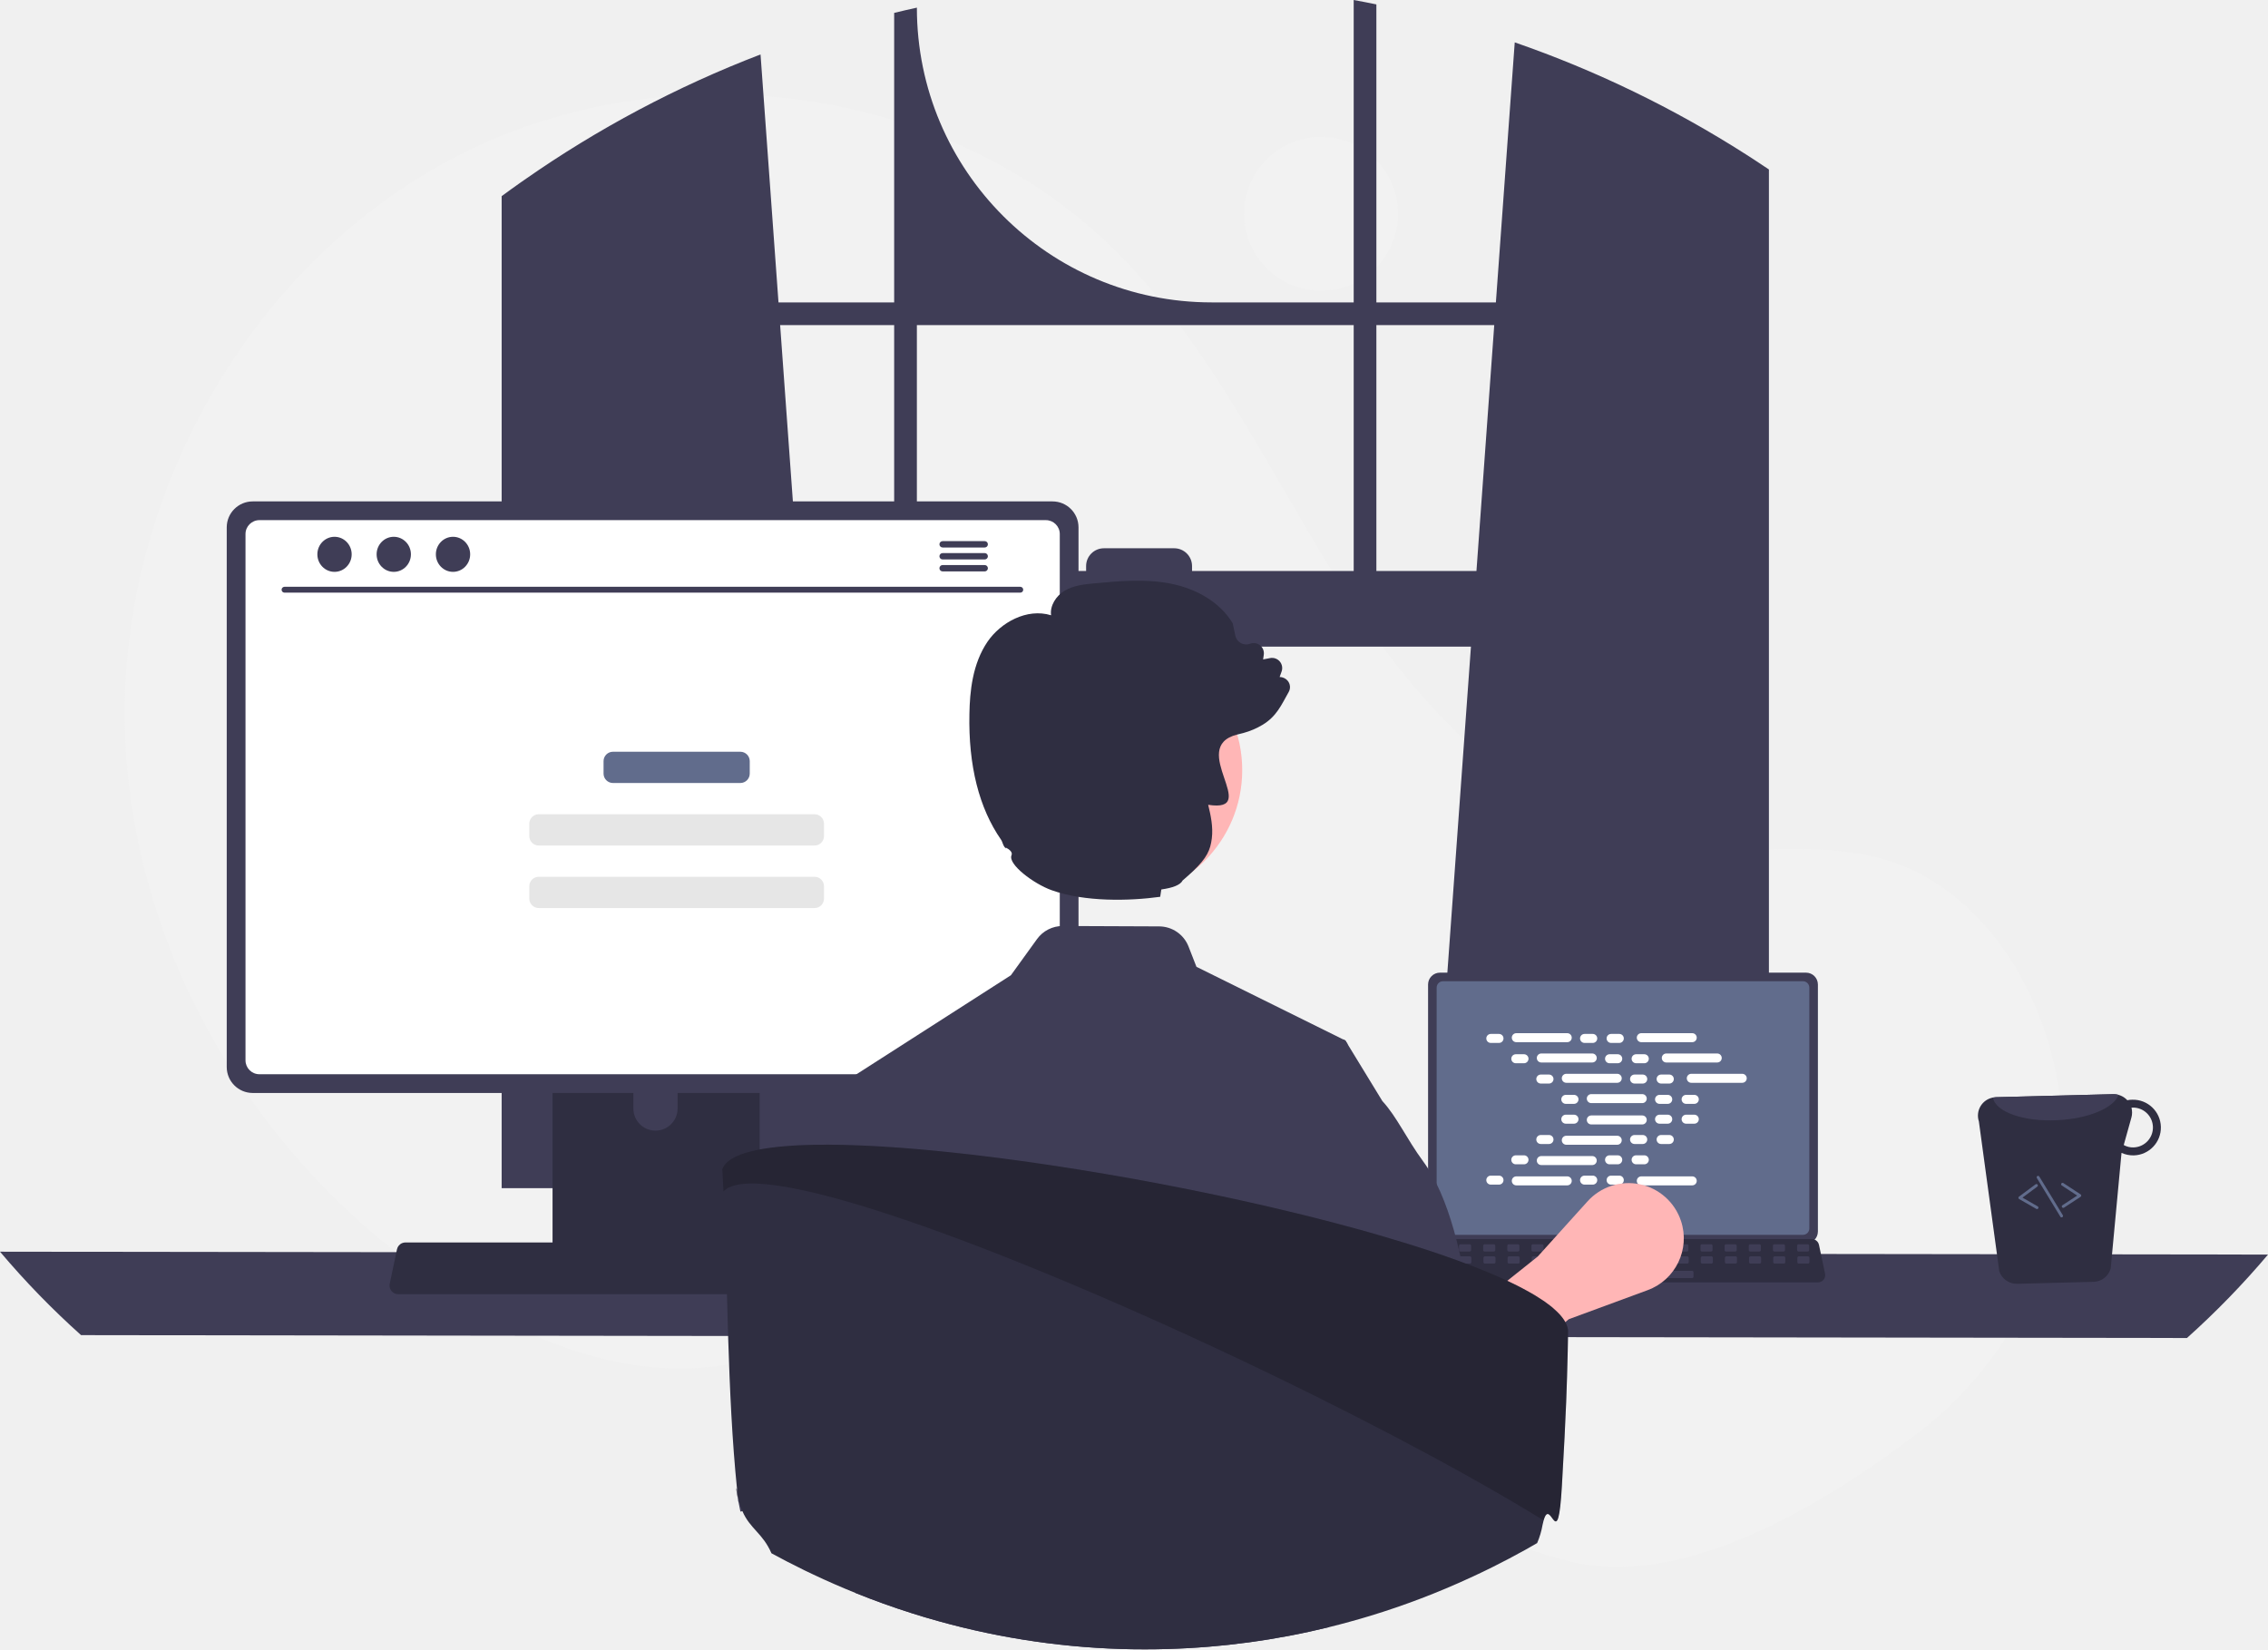
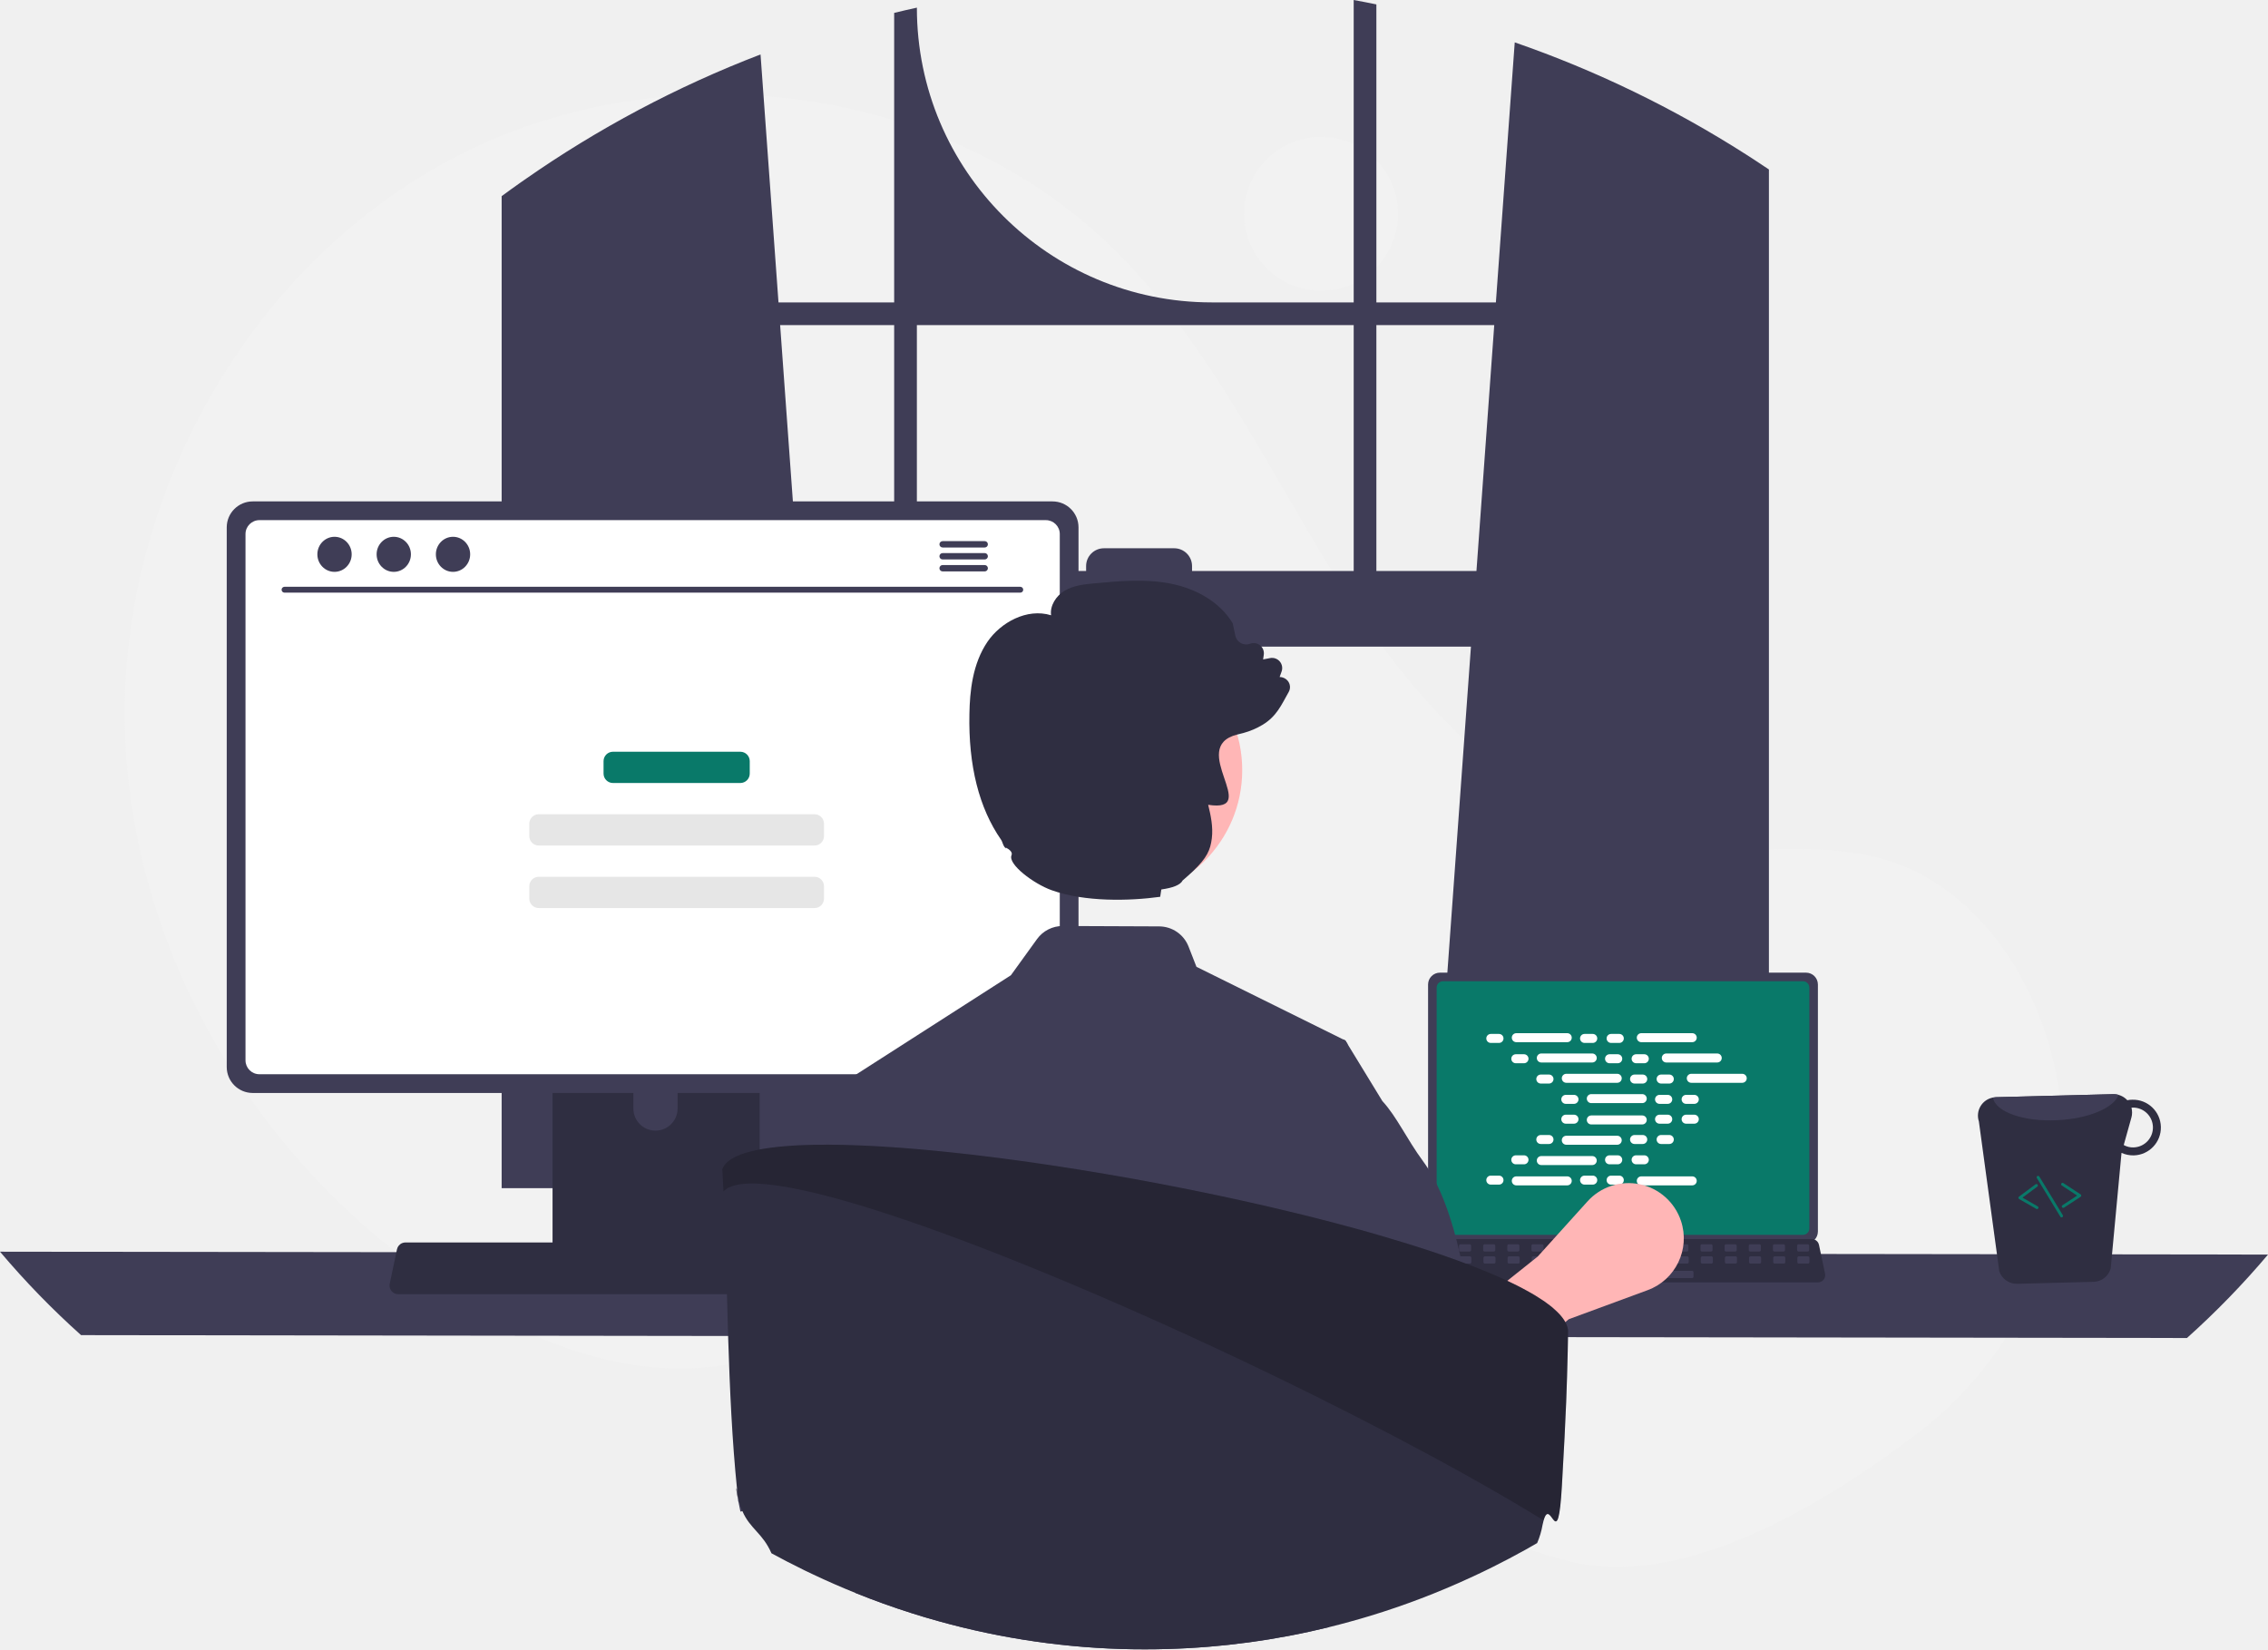
<svg xmlns="http://www.w3.org/2000/svg" data-name="Layer 1" width="786.82" height="572.258" viewBox="0 0 786.82 572.258">
  <circle cx="458.321" cy="74.182" r="26.701" fill="#f2f2f2" />
  <path d="M872.038,661.023c39.688-30.229,58.644-81.025,46.776-129.482q-.442-1.806-.934-3.604c-7.867-28.763-27.332-56.101-55.7-65.291-23.82-7.717-49.82-1.783-74.669-4.851-48.781-6.024-86.601-45.494-113.211-86.819-26.611-41.325-47.062-87.583-82.422-121.724-58.285-56.275-153.362-68.391-225.627-31.76C293.987,254.121,247.955,335.391,249.918,416.386c1.963,80.995,50.046,158.432,119.875,199.517,25.652,15.093,55.321,25.785,84.848,22.044,25.62-3.246,48.899-17.013,74.399-21.1,40.091-6.426,79.927,11.701,114.603,32.824,34.676,21.123,68.17,46.16,107.574,55.952C789.478,715.131,836.881,687.801,872.038,661.023Z" transform="translate(-206.59 -163.8711)" fill="#f2f2f2" />
  <path d="M815.016,219.191c-.87-.58-1.75-1.13-2.62-1.69a380.24,380.24,0,0,0-80.31-38.93l-6.54,90.22h-41.46v-103.39c-2.61-.54-5.24-1.05-7.87-1.53v104.92H626.946A102.27,102.27,0,0,1,524.676,166.521v-0c-2.64.57-5.26,1.18-7.88,1.83v100.44h-40.13l-6.23-86.03a380.858,380.858,0,0,0-81.94,43.53c-.44.3-.88.61-1.31.91-2.21,1.55-4.39,3.13-6.56,4.73v344.19h118.27l-2.09-28.95-11.5-158.95h231.59l-11.5,158.95-2.09,28.95h116.96v-353.45Q817.656,220.901,815.016,219.191Zm-298.22,142.78h-33.39l-6.17-85.3h39.56Zm159.42,0h-56.08v-1.69a6.18,6.18,0,0,0-6.19-6.18h-24.38a6.178,6.178,0,0,0-6.18,6.18v1.69h-58.71v-85.3h151.54Zm7.87,0v-85.3h40.89l-6.17,85.3Z" transform="translate(-206.59 -163.8711)" fill="#3f3d56" />
  <path d="M206.59,598.162a289.003,289.003,0,0,0,28.12,28.95l730.58,1a289.003,289.003,0,0,0,28.12-28.95Z" transform="translate(-206.59 -163.8711)" fill="#3f3d56" />
  <path d="M702.02,505.462v85.704a4.122,4.122,0,0,0,4.119,4.119H833.143a4.122,4.122,0,0,0,4.119-4.119v-85.704a4.124,4.124,0,0,0-4.119-4.115H706.139A4.124,4.124,0,0,0,702.02,505.462Z" transform="translate(-206.59 -163.8711)" fill="#3f3d56" />
-   <path d="M704.999,506.529V590.109a2.205,2.205,0,0,0,2.201,2.201H832.086a2.205,2.205,0,0,0,2.201-2.201V506.529a2.206,2.206,0,0,0-2.201-2.206H707.201A2.206,2.206,0,0,0,704.999,506.529Z" transform="translate(-206.59 -163.8711)" fill="#616c8c" />
+   <path d="M704.999,506.529V590.109a2.205,2.205,0,0,0,2.201,2.201H832.086a2.205,2.205,0,0,0,2.201-2.201V506.529a2.206,2.206,0,0,0-2.201-2.206H707.201A2.206,2.206,0,0,0,704.999,506.529Z" transform="translate(-206.59 -163.8711)" fill="#097969" />
  <path d="M699.364,607.881a2.47,2.47,0,0,0,1.943.93H837.299a2.502,2.502,0,0,0,2.446-3.016l-2.111-10.027a2.507,2.507,0,0,0-1.558-1.818,2.425,2.425,0,0,0-.888-.168H703.41a2.424,2.424,0,0,0-.888.168,2.507,2.507,0,0,0-1.558,1.818l-2.111,10.027A2.501,2.501,0,0,0,699.364,607.881Z" transform="translate(-206.59 -163.8711)" fill="#2f2e41" />
  <rect x="830.034" y="595.588" width="4.188" height="2.513" rx="0.488" transform="translate(1457.666 1029.819) rotate(-180)" fill="#3f3d56" />
  <rect x="821.657" y="595.588" width="4.188" height="2.513" rx="0.488" transform="translate(1440.912 1029.819) rotate(-180)" fill="#3f3d56" />
  <rect x="813.28" y="595.588" width="4.188" height="2.513" rx="0.488" transform="translate(1424.158 1029.819) rotate(-180)" fill="#3f3d56" />
  <rect x="804.903" y="595.588" width="4.188" height="2.513" rx="0.488" transform="translate(1407.404 1029.819) rotate(-180)" fill="#3f3d56" />
  <rect x="796.526" y="595.588" width="4.188" height="2.513" rx="0.488" transform="translate(1390.65 1029.819) rotate(-180)" fill="#3f3d56" />
  <rect x="788.149" y="595.588" width="4.188" height="2.513" rx="0.488" transform="translate(1373.896 1029.819) rotate(-180)" fill="#3f3d56" />
  <rect x="779.772" y="595.588" width="4.188" height="2.513" rx="0.488" transform="translate(1357.142 1029.819) rotate(-180)" fill="#3f3d56" />
  <rect x="771.395" y="595.588" width="4.188" height="2.513" rx="0.488" transform="translate(1340.388 1029.819) rotate(-180)" fill="#3f3d56" />
  <rect x="763.018" y="595.588" width="4.188" height="2.513" rx="0.488" transform="translate(1323.634 1029.819) rotate(-180)" fill="#3f3d56" />
  <rect x="754.641" y="595.588" width="4.188" height="2.513" rx="0.488" transform="translate(1306.88 1029.819) rotate(-180)" fill="#3f3d56" />
  <rect x="746.264" y="595.588" width="4.188" height="2.513" rx="0.488" transform="translate(1290.126 1029.819) rotate(-180)" fill="#3f3d56" />
  <rect x="737.887" y="595.588" width="4.188" height="2.513" rx="0.488" transform="translate(1273.372 1029.819) rotate(-180)" fill="#3f3d56" />
  <rect x="729.51" y="595.588" width="4.188" height="2.513" rx="0.488" transform="translate(1256.618 1029.819) rotate(-180)" fill="#3f3d56" />
  <rect x="721.133" y="595.588" width="4.188" height="2.513" rx="0.488" transform="translate(1239.865 1029.819) rotate(-180)" fill="#3f3d56" />
  <rect x="712.756" y="595.588" width="4.188" height="2.513" rx="0.488" transform="translate(1223.111 1029.819) rotate(-180)" fill="#3f3d56" />
  <rect x="704.379" y="595.588" width="4.188" height="2.513" rx="0.488" transform="translate(1206.357 1029.819) rotate(-180)" fill="#3f3d56" />
  <rect x="830.133" y="599.777" width="4.188" height="2.513" rx="0.488" transform="translate(1457.864 1038.196) rotate(-180)" fill="#3f3d56" />
  <rect x="821.756" y="599.777" width="4.188" height="2.513" rx="0.488" transform="translate(1441.11 1038.196) rotate(-180)" fill="#3f3d56" />
  <rect x="813.379" y="599.777" width="4.188" height="2.513" rx="0.488" transform="translate(1424.356 1038.196) rotate(-180)" fill="#3f3d56" />
  <rect x="805.002" y="599.777" width="4.188" height="2.513" rx="0.488" transform="translate(1407.602 1038.196) rotate(-180)" fill="#3f3d56" />
  <rect x="796.625" y="599.777" width="4.188" height="2.513" rx="0.488" transform="translate(1390.848 1038.196) rotate(-180)" fill="#3f3d56" />
  <rect x="788.248" y="599.777" width="4.188" height="2.513" rx="0.488" transform="translate(1374.094 1038.196) rotate(-180)" fill="#3f3d56" />
  <rect x="779.871" y="599.777" width="4.188" height="2.513" rx="0.488" transform="translate(1357.34 1038.196) rotate(-180)" fill="#3f3d56" />
  <rect x="771.494" y="599.777" width="4.188" height="2.513" rx="0.488" transform="translate(1340.586 1038.196) rotate(-180)" fill="#3f3d56" />
  <rect x="763.117" y="599.777" width="4.188" height="2.513" rx="0.488" transform="translate(1323.832 1038.196) rotate(-180)" fill="#3f3d56" />
  <rect x="754.74" y="599.777" width="4.188" height="2.513" rx="0.488" transform="translate(1307.078 1038.196) rotate(-180)" fill="#3f3d56" />
  <rect x="746.363" y="599.777" width="4.188" height="2.513" rx="0.488" transform="translate(1290.324 1038.196) rotate(-180)" fill="#3f3d56" />
  <rect x="737.986" y="599.777" width="4.188" height="2.513" rx="0.488" transform="translate(1273.57 1038.196) rotate(-180)" fill="#3f3d56" />
  <rect x="729.609" y="599.777" width="4.188" height="2.513" rx="0.488" transform="translate(1256.816 1038.196) rotate(-180)" fill="#3f3d56" />
  <rect x="721.232" y="599.777" width="4.188" height="2.513" rx="0.488" transform="translate(1240.062 1038.196) rotate(-180)" fill="#3f3d56" />
  <rect x="712.855" y="599.777" width="4.188" height="2.513" rx="0.488" transform="translate(1223.309 1038.196) rotate(-180)" fill="#3f3d56" />
  <rect x="704.478" y="599.777" width="4.188" height="2.513" rx="0.488" transform="translate(1206.555 1038.196) rotate(-180)" fill="#3f3d56" />
  <rect x="760.604" y="604.803" width="33.508" height="2.513" rx="0.488" transform="translate(1348.126 1048.248) rotate(-180)" fill="#3f3d56" />
  <rect x="515.631" y="358.737" width="5.966" height="3.122" rx="1.561" fill="#fff" />
  <rect x="548.154" y="358.737" width="5.966" height="3.122" rx="1.561" fill="#fff" />
  <rect x="557.369" y="358.737" width="5.966" height="3.122" rx="1.561" fill="#fff" />
  <rect x="524.477" y="358.477" width="20.796" height="3.122" rx="1.561" fill="#fff" />
  <rect x="567.841" y="358.477" width="20.796" height="3.122" rx="1.561" fill="#fff" />
  <rect x="524.304" y="365.784" width="5.966" height="3.122" rx="1.561" fill="#fff" />
  <rect x="556.827" y="365.784" width="5.966" height="3.122" rx="1.561" fill="#fff" />
  <rect x="566.042" y="365.784" width="5.966" height="3.122" rx="1.561" fill="#fff" />
  <rect x="533.15" y="365.523" width="20.796" height="3.122" rx="1.561" fill="#fff" />
  <rect x="576.514" y="365.523" width="20.796" height="3.122" rx="1.561" fill="#fff" />
  <rect x="532.977" y="372.83" width="5.966" height="3.122" rx="1.561" fill="#fff" />
  <rect x="565.5" y="372.83" width="5.966" height="3.122" rx="1.561" fill="#fff" />
  <rect x="574.715" y="372.83" width="5.966" height="3.122" rx="1.561" fill="#fff" />
  <rect x="541.823" y="372.57" width="20.796" height="3.122" rx="1.561" fill="#fff" />
  <rect x="585.187" y="372.57" width="20.796" height="3.122" rx="1.561" fill="#fff" />
  <rect x="541.649" y="379.877" width="5.966" height="3.122" rx="1.561" fill="#fff" />
  <rect x="574.172" y="379.877" width="5.966" height="3.122" rx="1.561" fill="#fff" />
  <rect x="583.387" y="379.877" width="5.966" height="3.122" rx="1.561" fill="#fff" />
  <rect x="550.496" y="379.617" width="20.796" height="3.122" rx="1.561" fill="#fff" />
  <rect x="548.154" y="407.898" width="5.966" height="3.122" rx="1.561" fill="#fff" />
  <rect x="557.369" y="407.898" width="5.966" height="3.122" rx="1.561" fill="#fff" />
  <rect x="567.841" y="408.158" width="20.796" height="3.122" rx="1.561" fill="#fff" />
  <rect x="515.631" y="407.898" width="5.966" height="3.122" rx="1.561" fill="#fff" />
  <rect x="524.477" y="408.158" width="20.796" height="3.122" rx="1.561" fill="#fff" />
  <rect x="524.304" y="400.851" width="5.966" height="3.122" rx="1.561" fill="#fff" />
  <rect x="556.827" y="400.851" width="5.966" height="3.122" rx="1.561" fill="#fff" />
  <rect x="566.042" y="400.851" width="5.966" height="3.122" rx="1.561" fill="#fff" />
  <rect x="533.15" y="401.111" width="20.796" height="3.122" rx="1.561" fill="#fff" />
  <rect x="532.977" y="393.804" width="5.966" height="3.122" rx="1.561" fill="#fff" />
  <rect x="565.5" y="393.804" width="5.966" height="3.122" rx="1.561" fill="#fff" />
  <rect x="574.715" y="393.804" width="5.966" height="3.122" rx="1.561" fill="#fff" />
  <rect x="541.823" y="394.064" width="20.796" height="3.122" rx="1.561" fill="#fff" />
  <rect x="541.649" y="386.758" width="5.966" height="3.122" rx="1.561" fill="#fff" />
  <rect x="574.172" y="386.758" width="5.966" height="3.122" rx="1.561" fill="#fff" />
  <rect x="583.387" y="386.758" width="5.966" height="3.122" rx="1.561" fill="#fff" />
  <rect x="550.496" y="387.018" width="20.796" height="3.122" rx="1.561" fill="#fff" />
  <path d="M711.507,654.353l-13.35-21.102,41.902-33.403,17.295-19.161a19.161,19.161,0,0,1,32.418,6.828h0a19.161,19.161,0,0,1-11.57,23.991l-27.349,10.075Z" transform="translate(-206.59 -163.8711)" fill="#ffb6b6" />
  <path d="M398.28,501.352v102.56h71.85v-102.56a3.448,3.448,0,0,0-2.43-3.3,3.175,3.175,0,0,0-1.03-.16H401.75A3.463,3.463,0,0,0,398.28,501.352Zm28.04,35.24a7.67,7.67,0,0,1,15.34,0v11.9a7.67,7.67,0,0,1-15.34,0Z" transform="translate(-206.59 -163.8711)" fill="#2f2e41" />
  <path d="M398.06,600.632v9.89a1.946,1.946,0,0,0,1.93,1.94h68.43a1.94,1.94,0,0,0,1.93-1.94v-9.89Z" transform="translate(-206.59 -163.8711)" fill="#3f3d56" />
  <path d="M285.25,346.832V534.092a9.007,9.007,0,0,0,9,9h277.5a9.007,9.007,0,0,0,9-9V346.832a9.011,9.011,0,0,0-9-8.99H294.25A9.012,9.012,0,0,0,285.25,346.832Z" transform="translate(-206.59 -163.8711)" fill="#3f3d56" />
  <path d="M291.76,349.162v182.62a4.818,4.818,0,0,0,4.81,4.81H569.44a4.818,4.818,0,0,0,4.81-4.81v-182.62a4.82,4.82,0,0,0-4.81-4.82H296.57A4.821,4.821,0,0,0,291.76,349.162Z" transform="translate(-206.59 -163.8711)" fill="#fff" />
  <path d="M342.4,611.792a2.948,2.948,0,0,0,2.32,1.11h162.34a2.987,2.987,0,0,0,2.92-3.6l-2.52-11.97a2.993,2.993,0,0,0-1.86-2.17,2.895,2.895,0,0,0-1.06-.2H347.23a2.894,2.894,0,0,0-1.06.2,2.992,2.992,0,0,0-1.86,2.17l-2.52,11.97A2.985,2.985,0,0,0,342.4,611.792Z" transform="translate(-206.59 -163.8711)" fill="#2f2e41" />
  <path d="M560.585,369.499H305.261a1.016,1.016,0,0,1,0-2.031H560.585a1.016,1.016,0,0,1,0,2.031Z" transform="translate(-206.59 -163.8711)" fill="#3f3d56" />
  <ellipse cx="116.051" cy="192.33" rx="5.95" ry="6.083" fill="#3f3d56" />
  <ellipse cx="136.607" cy="192.33" rx="5.95" ry="6.083" fill="#3f3d56" />
  <ellipse cx="157.163" cy="192.33" rx="5.95" ry="6.083" fill="#3f3d56" />
  <path d="M548.206,351.622h-14.6a1.105,1.105,0,0,0,0,2.21h14.6a1.105,1.105,0,0,0,0-2.21Z" transform="translate(-206.59 -163.8711)" fill="#3f3d56" />
  <path d="M548.206,355.772h-14.6a1.105,1.105,0,0,0,0,2.21h14.6a1.105,1.105,0,0,0,0-2.21Z" transform="translate(-206.59 -163.8711)" fill="#3f3d56" />
  <path d="M548.206,359.922h-14.6a1.105,1.105,0,0,0,0,2.21h14.6a1.105,1.105,0,0,0,0-2.21Z" transform="translate(-206.59 -163.8711)" fill="#3f3d56" />
  <path d="M900.186,604.972a6.416,6.416,0,0,0,6.183,4.331l26.492-.682a6.329,6.329,0,0,0,5.981-4.657l3.749-40.087a9.794,9.794,0,0,0,4.238.871,9.661,9.661,0,1,0-.485-19.317,8.184,8.184,0,0,0-1.736.181,6.548,6.548,0,0,0-4.874-2.103l-40.751,1.052a5.853,5.853,0,0,0-1.005.125,6.365,6.365,0,0,0-4.873,8.265Zm43.173-43.817,2.668-9.553a6.506,6.506,0,0,0,.02-3.375c.129-0.0.244-.062.373-.062a6.91,6.91,0,0,1,.324,13.817A6.505,6.505,0,0,1,943.359,561.156Z" transform="translate(-206.59 -163.8711)" fill="#2f2e41" />
  <path d="M897.978,544.686c.868,4.964,10.629,8.454,22.366,7.847,10.793-.497,19.617-4.287,21.234-8.778a6.025,6.025,0,0,0-1.844-.246l-40.751,1.052A5.853,5.853,0,0,0,897.978,544.686Z" transform="translate(-206.59 -163.8711)" fill="#3f3d56" />
-   <path d="M922.494,582.944a.497.497,0,0,0,.151-.066l5.753-3.766a.499.499,0,0,0,0-.836l-5.98-3.917a.5.5,0,1,0-.548.836l5.341,3.498-5.114,3.348a.5.5,0,0,0,.396.903Z" transform="translate(-206.59 -163.8711)" fill="#616c8c" />
-   <path d="M913.408,583.363a.5.5,0,0,0,.126-.918l-5.303-3.04,5.126-3.807a.5.5,0,1,0-.596-.802l-5.739,4.263a.5.5,0,0,0,.049.835l5.965,3.42A.5.5,0,0,0,913.408,583.363Z" transform="translate(-206.59 -163.8711)" fill="#616c8c" />
-   <path d="M921.922,586.244a.482.482,0,0,0,.137-.058.5.5,0,0,0,.168-.687l-8.155-13.408a.5.5,0,0,0-.854.521l8.155,13.408A.5.5,0,0,0,921.922,586.244Z" transform="translate(-206.59 -163.8711)" fill="#616c8c" />
-   <rect x="209.385" y="260.827" width="50.719" height="10.846" rx="3.264" fill="#616c8c" />
+   <path d="M922.494,582.944a.497.497,0,0,0,.151-.066l5.753-3.766a.499.499,0,0,0,0-.836l-5.98-3.917a.5.5,0,1,0-.548.836l5.341,3.498-5.114,3.348a.5.5,0,0,0,.396.903Z" transform="translate(-206.59 -163.8711)" fill="#097969" />
+   <path d="M913.408,583.363a.5.5,0,0,0,.126-.918l-5.303-3.04,5.126-3.807a.5.5,0,1,0-.596-.802l-5.739,4.263a.5.5,0,0,0,.049.835l5.965,3.42A.5.5,0,0,0,913.408,583.363Z" transform="translate(-206.59 -163.8711)" fill="#097969" />
+   <path d="M921.922,586.244a.482.482,0,0,0,.137-.058.5.5,0,0,0,.168-.687l-8.155-13.408a.5.5,0,0,0-.854.521l8.155,13.408A.5.5,0,0,0,921.922,586.244Z" transform="translate(-206.59 -163.8711)" fill="#097969" />
+   <rect x="209.385" y="260.827" width="50.719" height="10.846" rx="3.264" fill="#097969" />
  <rect x="183.626" y="282.519" width="102.236" height="10.846" rx="3.264" fill="#e6e6e6" />
  <rect x="183.626" y="304.21" width="102.236" height="10.846" rx="3.264" fill="#e6e6e6" />
  <path d="M497.301,540.717l.217.684.011.023,6.525,19.838,7.506,22.861,14.123,42.961.137,6.673v.023l1.049,53.684-2.909,7.278,3.274,11.932s-1.506-18.037-9.582-7.679c-4.574,5.886-9.925,11.91-14.317,17.556q9.6,3.884,19.507,7.027c1.426.456,2.863.89,4.301,1.323q.462.137.924.274a266.863,266.863,0,0,0,67.351,10.826c1.186.034,2.35.057,3.479.08.399.011.787.023,1.175.023,1.278.011,2.544.023,3.822.023q3.867,0,7.7-.114a266.853,266.853,0,0,0,56.091-7.586c-.125-7.586-.468-16.45-.958-25.918-.228-4.643-5.35-9.674-5.658-14.533-.217-3.65,4.381-7.084,4.141-10.792-1.551-22.827-3.491-14.064-4.928-30.229q-.222-2.379-.411-4.552c-.924-10.381-1.563-16.872-1.563-16.872l6.137-38.683,9.639-60.734-.742-1.221-.833-.411-50.844-25.165-2.761-7.073a10.979,10.979,0,0,0-10.141-6.947l-33.493-.137a10.931,10.931,0,0,0-8.909,4.529l-9.069,12.56Z" transform="translate(-206.59 -163.8711)" fill="#3f3d56" />
  <path d="M533.407,617.525,525.82,633.758l-5.179,11.088-8.909,46.646-4.46,4.734L503.45,679.467l-39.998,8.881c-1.312-7.29-.351.247-1.161-7.75.228-.228.468-.456.707-.685.639-.593,1.175-1.152,1.164-1.688-.456-27.584.913-74.526,12.343-102.966a60.053,60.053,0,0,1,7.027-13.107c.228-.308.445-.616.662-.924,5.27-7.381,8.601-14.647,13.324-19.815v-.011a.53.53,0,0,0,.08-.08.157.157,0,0,0,.046-.034l32.443-17.203,1.392,39.105.992,28.109Z" transform="translate(-206.59 -163.8711)" fill="#3f3d56" />
  <path d="M650.391,622.135l9.476,20.275,3.307,7.061,8.907,46.642,4.446,4.723,3.83-16.755,1.8-.369,32.459-6.722,9.461,30.046a17.984,17.984,0,0,0-3.261-22.506c-.646-.585-1.184-1.154-1.169-1.692.538-32.443-1.446-91.684-19.367-116.066-5.692-7.738-9.107-15.445-14.076-20.829-.015-.015-.015-.031-.031-.031L674.081,526.114l-.738-1.215-.831-.415Z" transform="translate(-206.59 -163.8711)" fill="#3f3d56" />
  <circle id="a657ec4b-47ce-4d2a-9c58-81a811696ca9" data-name="Ellipse 5" cx="386.397" cy="267.201" r="44.558" fill="#ffb6b6" />
  <path d="M653.212,399.948a3.759,3.759,0,0,0-2.69-1.19l.67-1.86a3.528,3.528,0,0,0-3.96-4.7l-2.44.47.23-1.63a3.534,3.534,0,0,0-4.73-3.82,3.766,3.766,0,0,1-3.24-.23,3.846,3.846,0,0,1-1.92-2.61l-.85-4.1-.09-.22c-4.14-6.9-12.1-11.92-21.84-13.76-8.67-1.65-17.56-.81-26.13-.02-3.4.32-7.24.68-10.44,2.64-2.72,1.68-5.02,5.04-4.55,8.43-8.45-2.59-17.51,2.58-22,9.1-5.32,7.76-6.19,17.48-6.33,25.08-.38,17.98,3.33,32.69,11,43.73.56.8.7,2.47,1.81,3.03l-.23-.37c1.24.62,2.5,1.62,2.03,2.69-1.35,3.08,7.62,9.89,13.94,12.14,11.53,4.11,26.86,3.76,37.64,2.28l.38-2.55c3.89-.53,6.63-1.54,7.4-3.12,1.36-1.16,2.52-2.2,3.53-3.16l.01-.01c.02-.02.06-.05.08-.07,4.87-4.67,6-7.33,6.51-11.38.49-3.97-.38-8-1.27-11.63,18.74,2.9-7.38-19.96,10.08-24.38a5.434,5.434,0,0,1,.61-.15c.51-.12,1.02-.24,1.51-.38a26.448,26.448,0,0,0,6.72-2.87c4.88-2.97,6.49-6.91,9.01-11.35A3.427,3.427,0,0,0,653.212,399.948Z" transform="translate(-206.59 -163.8711)" fill="#2f2e41" />
  <path d="M750.582,625.308c-.01,1.75-.03,4.2-.11,7.23q-.015.63-.03,1.29c-.13,5.57-.26,10.24-.47,15.43-.01.36-.02.71-.04,1.07-.28,7.24-.72,15.67-1.48,29.02-1.41,24.66-3.87,3.39-6.34,12.04-.12.43-.25.94-.37,1.54a27.916,27.916,0,0,1-1.88,6.33c-1.31.78-2.66,1.53-3.99,2.28-3.79,2.11-7.64,4.14-11.52,6.07-2.18,1.08-4.37,2.14-6.57,3.16-.35.16-.69.32-1.03.47a270.887,270.887,0,0,1-34.75,13.26c-2.32.7-4.63,1.38-6.97,2.01-2.44.68-4.88,1.32-7.35,1.92a266.893,266.893,0,0,1-56.09,7.59c-2.55.08-5.12.11-7.7.11-1.28,0-2.54-.01-3.82-.02-.39,0-.78-.01-1.17-.02-1.13-.03-2.3-.05-3.48-.08a266.663,266.663,0,0,1-67.35-10.83l-.93-.27c-1.44-.44-2.87-.87-4.3-1.33q-9.9-3.135-19.51-7.02-7.335-2.955-14.5-6.34a.339.339,0,0,1-.12-.06c-1-.46-2.01-.94-3.01-1.43-.13-.07-.27-.14-.41-.21q-5.595-2.73-11.07-5.72c-3.07-7.05-7.39-8.4-10.07-14.6a25.874,25.874,0,0,1-1.68-5.74c0-.02-.01-.04-.01-.07.28,3.72-1.19-6.6-.01-.04-.01-.12-.02-.25-.03-.4-.03-.36-.07-.8-.13-1.35-3.43-33.49-3.21-71.79-4.7-103.35q-.15-3.06-.31-5.86c-.03-.62-.07-1.23-.11-1.83.07-.18.15-.37.24-.55a1.002,1.002,0,0,1,.07-.15,1.623,1.623,0,0,1,.1-.18c.02-.03.05-.07.07-.1a.917.917,0,0,1,.05-.1c.09-.14.19-.29.3-.43.05-.06.09-.11.14-.16a.808.808,0,0,1,.12-.14.637.637,0,0,1,.11-.13c.04-.04.08-.09.13-.14a.302.302,0,0,1,.08-.08,2.033,2.033,0,0,1,.26-.25,9.624,9.624,0,0,1,1.14-.9c.14-.09.29-.18.43-.28a19.135,19.135,0,0,1,3.17-1.52c.38-.14.76-.27,1.17-.41.15-.04.29-.09.44-.14.22-.07.44-.14.67-.19,1.14-.34,2.37-.63,3.7-.9.16-.03.33-.06.5-.1.24-.05.49-.09.74-.13.34-.06.69-.12,1.04-.18,2.97-.47,6.34-.82,10.06-1.05q.525-.03,1.05-.06c.41-.02.82-.04,1.24-.06.35-.02.71-.03,1.07-.04.35-.02.71-.03,1.08-.04,1.01-.03,2.05-.06,3.11-.08,3.02-.06,6.2-.04,9.54.03,1.55.04,3.13.08,4.75.15.11,0,.21.01.31.01,1.41.05,2.83.11,4.29.19,1.02.05,2.05.1,3.08.16.97.06,1.95.12,2.94.19.77.04,1.54.1,2.32.15.66.05,1.32.1,1.98.14l.9.06c.49.04.98.07,1.48.12,1.1.09,2.2.18,3.32.27,1.11.1,2.24.2,3.37.3s2.27.21,3.41.32c.12.01.23.02.34.03,1.04.11,2.08.21,3.13.32.24.02.49.04.73.07,1.001.101,2.022.218,3.032.326.31.033.618.066.929.1.791.086,1.572.161,2.368.254,1.05.12,2.12.23,3.16.37.81.09,1.62.18,2.43.28,1.27.15,2.56.31,3.85.48.49.06.98.12,1.47.19,3.68.46,7.4.97,11.18,1.5,5.73.81,11.55,1.69,17.41,2.64q8.805,1.425,17.71,3.01c1.5.27,3,.54,4.51.82q1.02.195,2.04.39c1.16.21,2.32.43,3.48.65,1.16.22,2.32.44,3.48.67,1.38.27,2.77.54,4.15.81,9.09,1.8,18.13,3.72,26.95,5.73,1.45.33,2.9.67,4.34,1q4.32,1.005,8.56,2.04c.78.18,1.55.37,2.32.56,1.92.48,3.84.96,5.73,1.45l.33.09c1.39.34,2.75.69,4.11,1.05q4.815,1.26,9.47,2.55,3.09.855,6.11,1.73c3.01.87,5.96,1.75,8.83,2.64.71.22,1.42.44,2.12.65,2.1.65,4.17,1.31,6.18,1.97,1.6.52,3.16,1.05,4.7,1.58q2.31.795,4.53,1.59c.95.34,1.89.7,2.83,1.04,1.35.5,2.68,1,3.98,1.5.4.15.79.31,1.18.46.25.11.49.2.73.3.47.19.95.37,1.41.56.47.18.93.37,1.39.57.45.18.91.37,1.35.56.45.18.89.37,1.33.57.37.15.73.31,1.08.47.71.31,1.42.62,2.11.94.34.16.68.31,1.02.47l.78.36c.11.06.22.11.33.16.25.12.51.25.76.37.58.27,1.15.56,1.71.83.75.38,1.48.76,2.18,1.13.71.38,1.4.76,2.06,1.13.11.06.21.12.32.18.15.08.3.17.45.25.51.29,1,.59,1.49.88.96.59,1.87,1.17,2.72,1.75.19.13.37.26.56.38.63.45,1.23.89,1.79,1.34,0,.01,0,.01.01.01.19.14.37.29.55.43.15.14.31.26.46.4.52.45,1,.88,1.44,1.32a5.667,5.667,0,0,1,.42.43,1.208,1.208,0,0,1,.16.16c.2.2.38.4.55.6a.553.553,0,0,1,.07.09c.24.28.46.56.67.84.1.14.21.28.3.42.12.17.24.35.34.52.09.14.17.29.25.43a7.257,7.257,0,0,1,.54,1.13,5.241,5.241,0,0,1,.27.82A5.844,5.844,0,0,1,750.582,625.308Z" transform="translate(-206.59 -163.8711)" fill="#2f2e41" />
  <path d="M750.582,625.308c-.01,1.75-.03,4.2-.11,7.23-.01.42-.03.85-.04,1.29-.1,4.25-.25,9.5-.46,15.43-.01.36-.02.71-.04,1.07-.28,7.24-.72,15.67-1.48,29.02-1.41,24.66-3.87,3.39-6.34,12.04-6.86-4.22-14.38-8.64-22.42-13.18q-2.175-1.23-4.39-2.47c-16.08-8.97-34.04-18.37-52.79-27.68-.74-.37-1.49-.74-2.23-1.1-42.95-21.23-89.83-41.88-127.81-55.66-7.33-2.66-14.33-5.06-20.91-7.17-13.86-4.43-25.84-7.53-35.06-8.87-9.6-1.4-16.23-.9-18.91,1.99q-.15-3.06-.31-5.86-.06-.93-.12-1.83c.062-.165.142-.322.22-.48.011-.023.019-.047.03-.07a1.002,1.002,0,0,1,.07-.15,1.623,1.623,0,0,1,.1-.18,1.06,1.06,0,0,1,.12-.2c.09-.14.19-.29.3-.43a3.483,3.483,0,0,1,.26-.3.637.637,0,0,1,.11-.13c.04-.04.08-.09.13-.14a.302.302,0,0,1,.08-.08,2.033,2.033,0,0,1,.26-.25,9.624,9.624,0,0,1,1.14-.9c.14-.09.29-.18.43-.28a19.135,19.135,0,0,1,3.17-1.52c.38-.14.76-.27,1.17-.41.15-.04.29-.09.44-.14.22-.07.44-.14.67-.19,1.14-.34,2.37-.63,3.7-.9.4-.08.82-.16,1.24-.23.34-.06.69-.12,1.04-.18,2.97-.47,6.34-.82,10.06-1.05q.525-.03,1.05-.06c.41-.02.82-.04,1.24-.06.35-.02.71-.03,1.07-.04.35-.02.71-.03,1.08-.04,1.01-.03,2.05-.06,3.11-.08,3.02-.05,6.2-.03,9.54.04,1.55.03,3.13.08,4.75.15.1,0,.21.01.31.01,1.41.04,2.84.11,4.29.18,1.02.05,2.05.1,3.08.16.97.06,1.95.12,2.94.19.77.04,1.54.1,2.32.15.66.05,1.32.1,1.98.14.79.06,1.58.12,2.38.18,1.1.09,2.2.18,3.32.27,1.11.1,2.24.2,3.37.3s2.27.21,3.41.32c.12.01.23.02.34.03,1.04.11,2.08.21,3.13.32q8.73.885,17.97,2.07,5.52.705,11.18,1.51c5.73.81,11.55,1.69,17.41,2.63q8.805,1.425,17.71,3.01c1.5.27,3,.54,4.51.82q2.76.51,5.52,1.04c1.16.22,2.32.44,3.48.67,1.38.27,2.77.54,4.15.81,9.09,1.8,18.13,3.72,26.95,5.73,1.45.33,2.9.67,4.34,1q4.32,1.005,8.56,2.04c.78.19,1.55.38,2.32.57q2.895.72,5.73,1.44v.01c.11.02.22.05.33.08,1.38.35,2.75.7,4.11,1.06q4.815,1.26,9.47,2.54c2.06.58,4.1,1.15,6.11,1.73,3.01.88,5.96,1.76,8.83,2.64.71.22,1.42.44,2.12.65q3.15.99,6.18,1.97c1.6.52,3.16,1.05,4.7,1.58q2.31.795,4.53,1.59c.96.34,1.9.69,2.83,1.03,1.36.5,2.68,1,3.98,1.51.4.15.79.31,1.18.46.73.28,1.44.57,2.14.86.47.18.93.37,1.39.57.45.18.91.37,1.35.56.45.18.89.37,1.33.57.37.15.73.31,1.08.47.71.31,1.42.62,2.11.94.34.16.68.31,1.02.47l.78.36c.11.06.22.11.33.16.85.4,1.67.8,2.47,1.2.75.38,1.48.76,2.18,1.13.83.44,1.62.87,2.38,1.31.15.08.3.17.45.25.51.29,1,.59,1.49.88.96.59,1.87,1.17,2.72,1.75.84.58,1.62,1.15,2.35,1.72,0,.01,0,.01.01.01.35.28.69.56,1.01.83.52.45,1,.88,1.44,1.32a5.667,5.667,0,0,1,.42.43,1.208,1.208,0,0,1,.16.16c.21.23.42.46.62.69.24.28.46.56.67.84.1.14.21.28.3.42.12.17.24.35.34.52.09.14.17.29.25.43a7.257,7.257,0,0,1,.54,1.13,6.053,6.053,0,0,1,.27.82A5.844,5.844,0,0,1,750.582,625.308Z" transform="translate(-206.59 -163.8711)" opacity="0.2" />
</svg>
